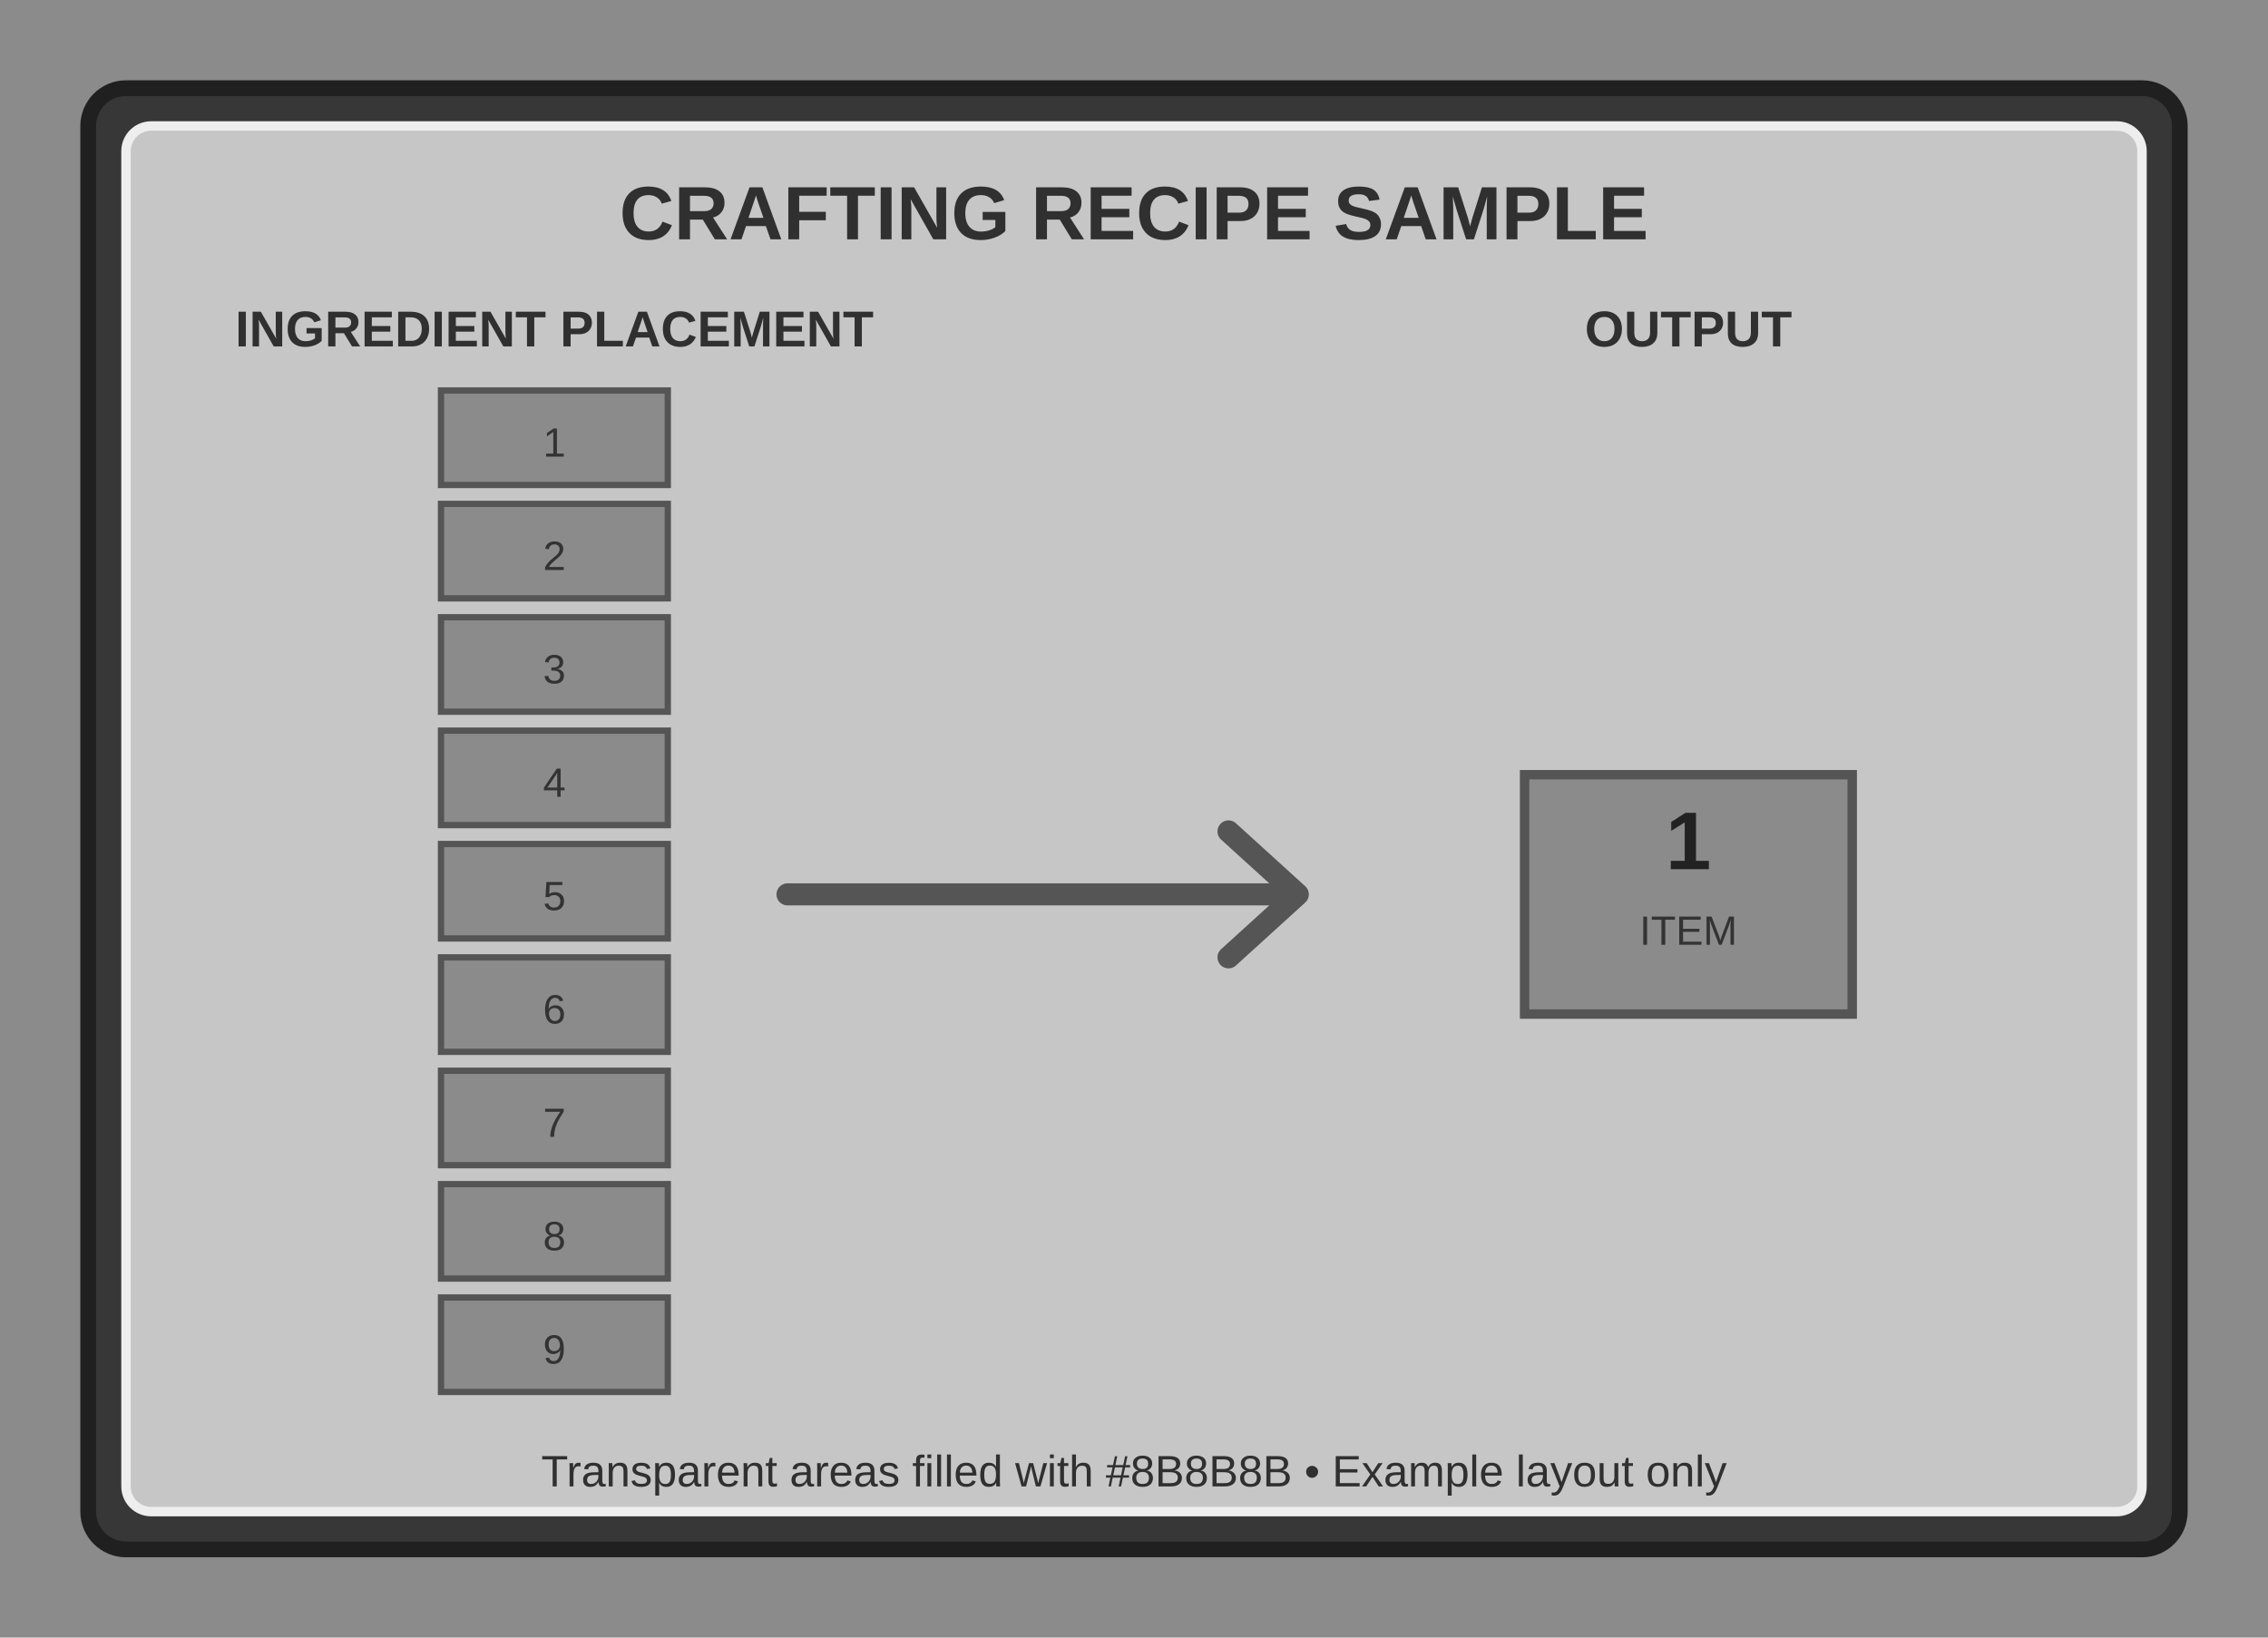
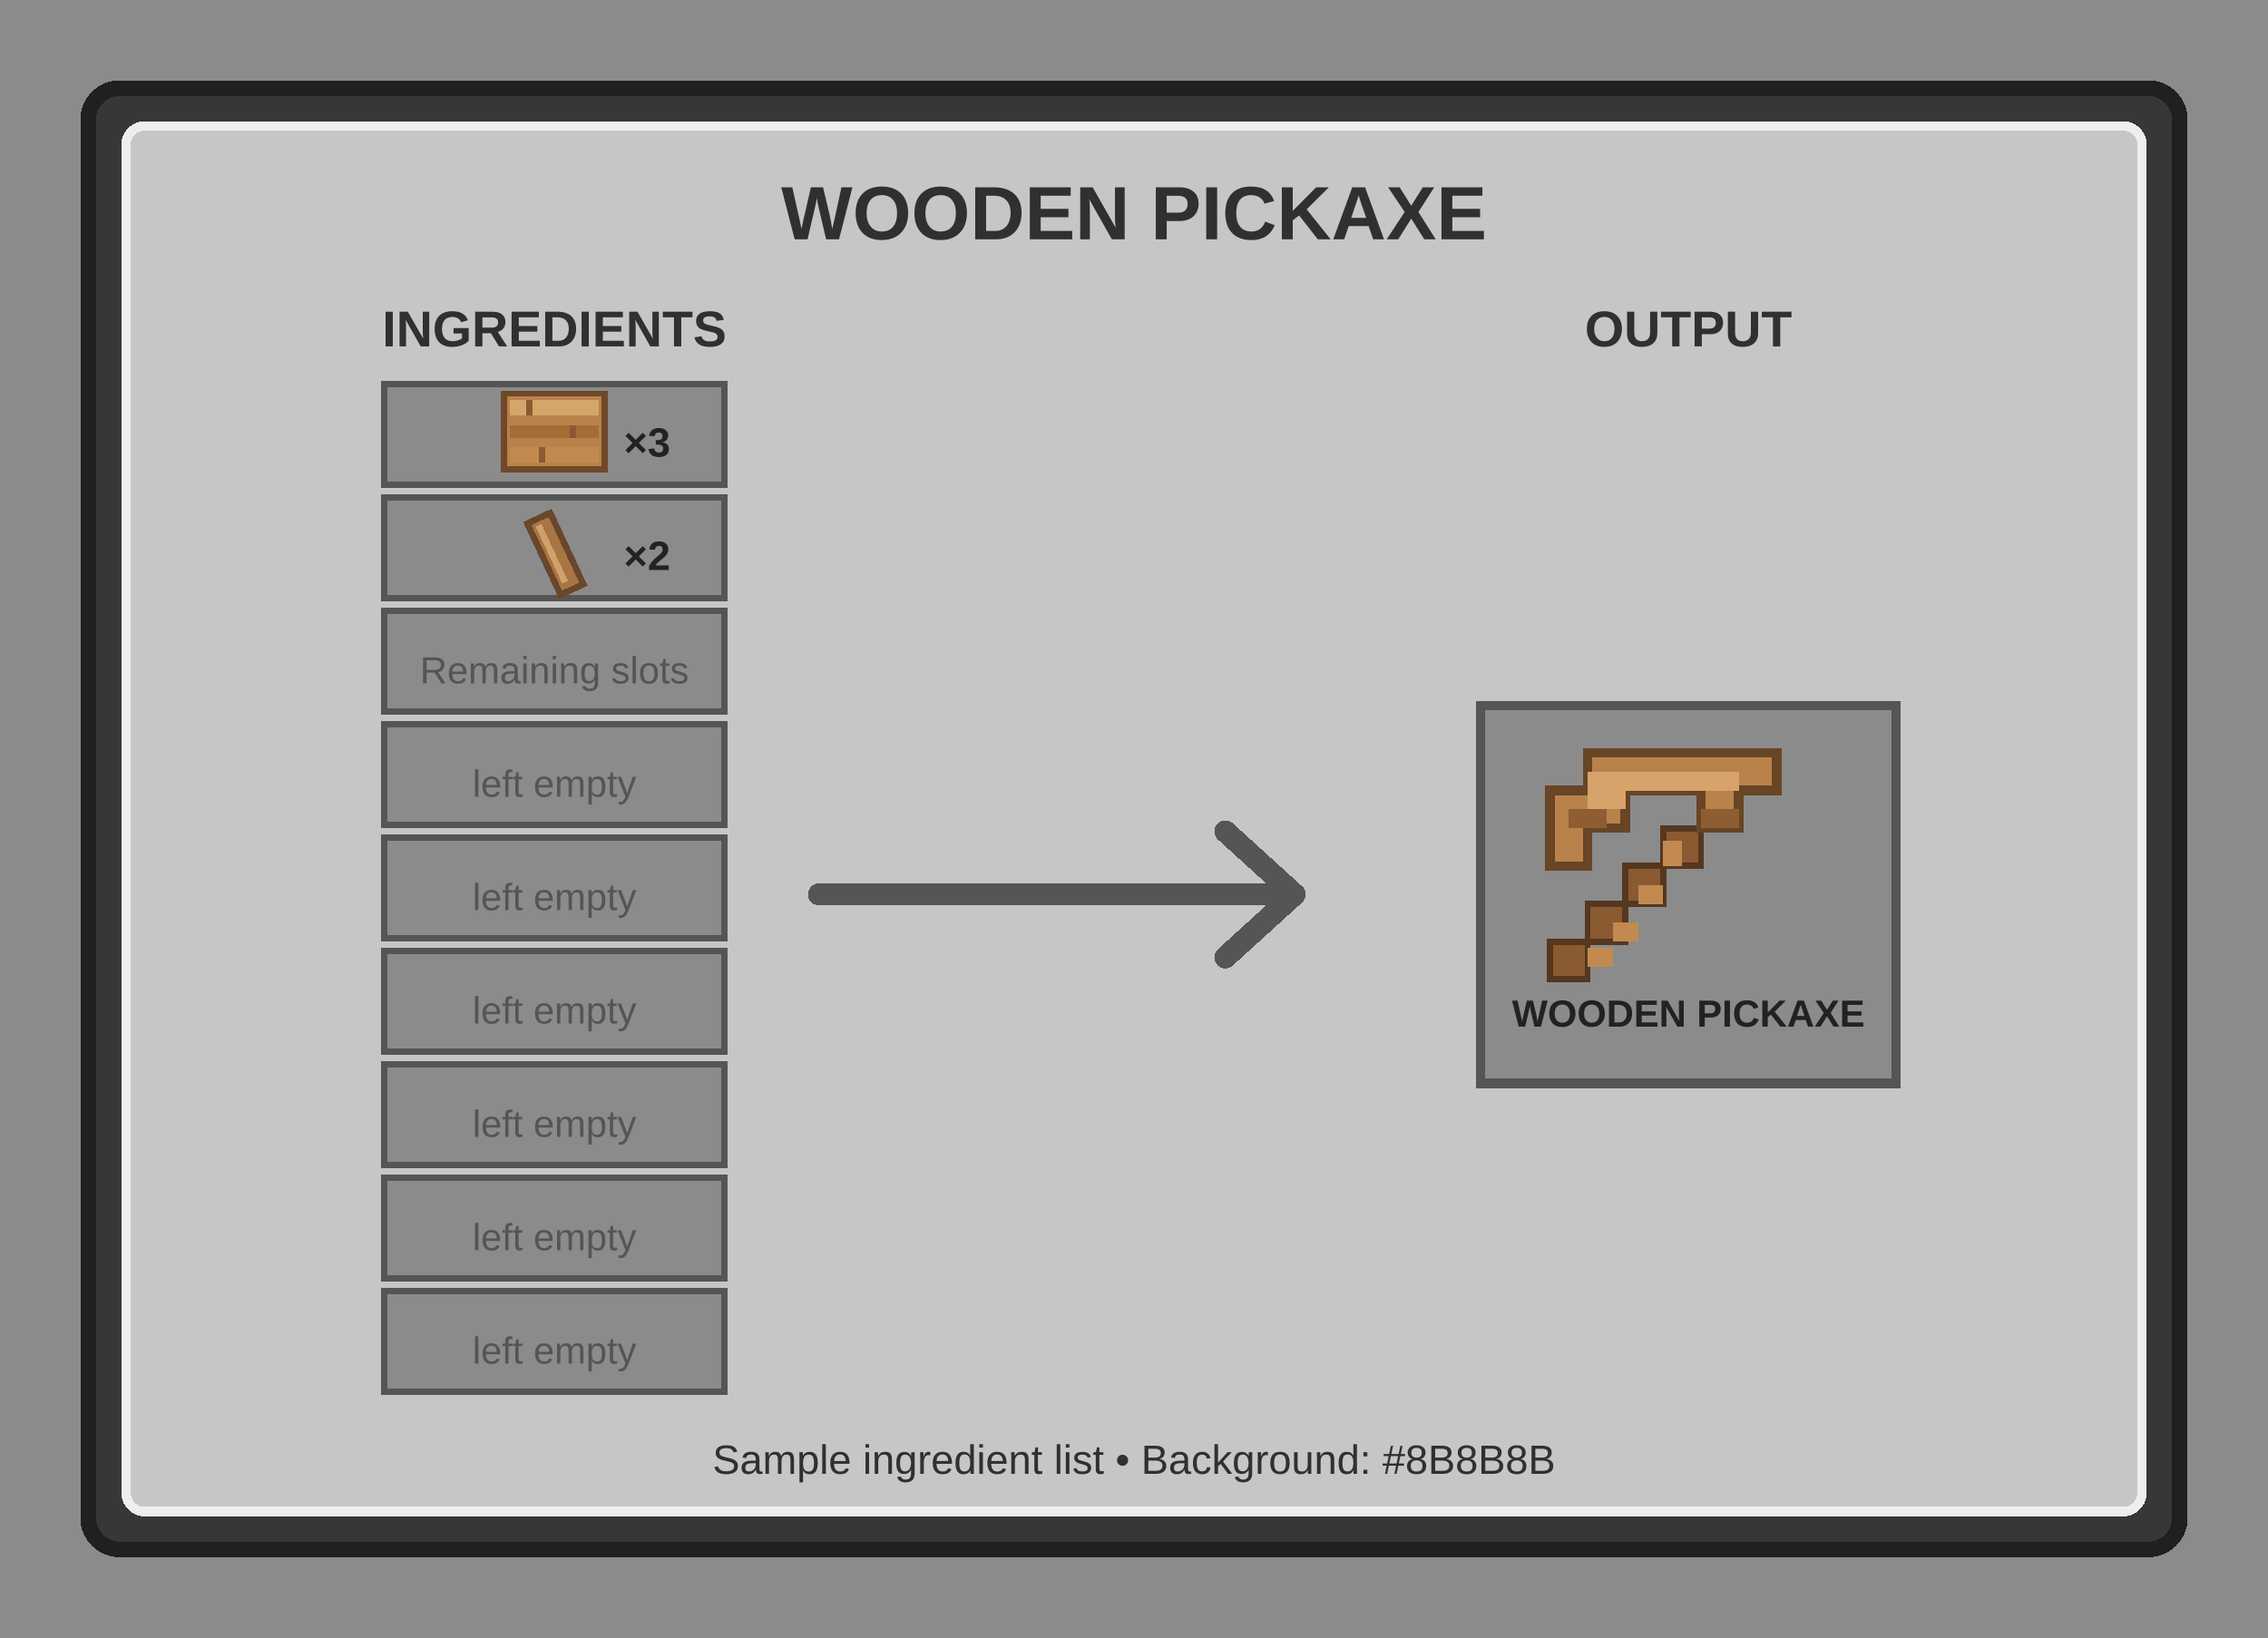
- <svg xmlns="http://www.w3.org/2000/svg" width="720" height="520" viewBox="0 0 720 520">
+ <svg xmlns="http://www.w3.org/2000/svg" width="720" height="520" viewBox="0 0 720 520" shape-rendering="crispEdges">
  <rect width="720" height="520" fill="#8B8B8B" />
-   <rect x="28" y="28" width="664" height="464" rx="12" fill="#373737" stroke="#202020" stroke-width="5" />
-   <rect x="40" y="40" width="640" height="440" rx="8" fill="#C6C6C6" stroke="#EEEEEE" stroke-width="3" />
-   <text x="360" y="76" font-family="Arial, sans-serif" font-size="24" font-weight="bold" text-anchor="middle" fill="#303030">CRAFTING RECIPE SAMPLE</text>
-   <text x="176" y="110" font-family="Arial, sans-serif" font-size="16" font-weight="bold" text-anchor="middle" fill="#303030">INGREDIENT PLACEMENT</text>
-   <text x="536" y="110" font-family="Arial, sans-serif" font-size="16" font-weight="bold" text-anchor="middle" fill="#303030">OUTPUT</text>
-   <g>
-     <rect x="140" y="124" width="72" height="30" fill="#8B8B8B" stroke="#555555" stroke-width="2" />
-     <text x="176" y="145" font-family="Arial, sans-serif" font-size="13" text-anchor="middle" fill="#333333">1</text>
+   <rect x="28" y="28" width="664" height="464" rx="10" fill="#373737" stroke="#202020" stroke-width="5" />
+   <rect x="40" y="40" width="640" height="440" rx="6" fill="#C6C6C6" stroke="#EEEEEE" stroke-width="3" />
+   <text x="360" y="76" font-family="Arial,sans-serif" font-size="24" font-weight="bold" text-anchor="middle" fill="#303030">WOODEN PICKAXE</text>
+   <text x="176" y="110" font-family="Arial,sans-serif" font-size="16" font-weight="bold" text-anchor="middle" fill="#303030">INGREDIENTS</text>
+   <text x="536" y="110" font-family="Arial,sans-serif" font-size="16" font-weight="bold" text-anchor="middle" fill="#303030">OUTPUT</text>
+   <rect x="122" y="122" width="108" height="32" fill="#8B8B8B" stroke="#555" stroke-width="2" />
+   <rect x="122" y="158" width="108" height="32" fill="#8B8B8B" stroke="#555" stroke-width="2" />
+   <rect x="122" y="194" width="108" height="32" fill="#8B8B8B" stroke="#555" stroke-width="2" />
+   <rect x="122" y="230" width="108" height="32" fill="#8B8B8B" stroke="#555" stroke-width="2" />
+   <rect x="122" y="266" width="108" height="32" fill="#8B8B8B" stroke="#555" stroke-width="2" />
+   <rect x="122" y="302" width="108" height="32" fill="#8B8B8B" stroke="#555" stroke-width="2" />
+   <rect x="122" y="338" width="108" height="32" fill="#8B8B8B" stroke="#555" stroke-width="2" />
+   <rect x="122" y="374" width="108" height="32" fill="#8B8B8B" stroke="#555" stroke-width="2" />
+   <rect x="122" y="410" width="108" height="32" fill="#8B8B8B" stroke="#555" stroke-width="2" />
+   <g transform="translate(160 125)">
+     <rect x="0" y="0" width="32" height="24" fill="#B9824A" stroke="#6E4829" stroke-width="2" />
+     <rect x="2" y="2" width="28" height="5" fill="#D5A66A" />
+     <rect x="2" y="10" width="28" height="4" fill="#A66C38" />
+     <rect x="2" y="17" width="28" height="5" fill="#C18B50" />
+     <path d="M8 2v5 M22 10v4 M12 17v5" stroke="#8B5A31" stroke-width="2" />
  </g>
-   <g>
-     <rect x="140" y="160" width="72" height="30" fill="#8B8B8B" stroke="#555555" stroke-width="2" />
-     <text x="176" y="181" font-family="Arial, sans-serif" font-size="13" text-anchor="middle" fill="#333333">2</text>
+   <text x="198" y="145" font-family="Arial,sans-serif" font-size="13" font-weight="bold" fill="#222">×3</text>
+   <g transform="translate(169 163) rotate(-25 8 12)">
+     <rect x="3" y="0" width="8" height="25" fill="#A87545" stroke="#69472A" stroke-width="2" />
+     <rect x="5" y="2" width="2" height="20" fill="#D0A16A" />
  </g>
-   <g>
-     <rect x="140" y="196" width="72" height="30" fill="#8B8B8B" stroke="#555555" stroke-width="2" />
-     <text x="176" y="217" font-family="Arial, sans-serif" font-size="13" text-anchor="middle" fill="#333333">3</text>
+   <text x="198" y="181" font-family="Arial,sans-serif" font-size="13" font-weight="bold" fill="#222">×2</text>
+   <text x="176" y="217" font-family="Arial,sans-serif" font-size="12" text-anchor="middle" fill="#555">Remaining slots</text>
+   <text x="176" y="253" font-family="Arial,sans-serif" font-size="12" text-anchor="middle" fill="#555">left empty</text>
+   <text x="176" y="289" font-family="Arial,sans-serif" font-size="12" text-anchor="middle" fill="#555">left empty</text>
+   <text x="176" y="325" font-family="Arial,sans-serif" font-size="12" text-anchor="middle" fill="#555">left empty</text>
+   <text x="176" y="361" font-family="Arial,sans-serif" font-size="12" text-anchor="middle" fill="#555">left empty</text>
+   <text x="176" y="397" font-family="Arial,sans-serif" font-size="12" text-anchor="middle" fill="#555">left empty</text>
+   <text x="176" y="433" font-family="Arial,sans-serif" font-size="12" text-anchor="middle" fill="#555">left empty</text>
+   <path d="M260 284 H408" stroke="#555" stroke-width="7" stroke-linecap="round" />
+   <path d="M389 264 L411 284 L389 304" fill="none" stroke="#555" stroke-width="7" stroke-linecap="round" stroke-linejoin="round" />
+   <rect x="470" y="224" width="132" height="120" fill="#8B8B8B" stroke="#555" stroke-width="3" />
+   <g transform="translate(492 239)">
+     <path d="M36 24h12v12H36v12H24v12H12v12H0V60h12V48h12V36h12z" fill="#8A5A32" stroke="#56371F" stroke-width="2" />
+     <path d="M36 28h6v8h-6v12h-8v12h-8v8h-8v-6h8v-8h8V42h8z" fill="#C28A4F" />
+     <path d="M0 12h12V0h60v12H60v12H48V12H24v12H12v12H0z" fill="#B9824A" stroke="#674525" stroke-width="3" />
+     <path d="M12 6h48v6H24v6H12z" fill="#D6A36A" />
+     <path d="M6 18h12v6H6z M48 18h12v6H48z" fill="#8E5D32" />
  </g>
-   <g>
-     <rect x="140" y="232" width="72" height="30" fill="#8B8B8B" stroke="#555555" stroke-width="2" />
-     <text x="176" y="253" font-family="Arial, sans-serif" font-size="13" text-anchor="middle" fill="#333333">4</text>
-   </g>
-   <g>
-     <rect x="140" y="268" width="72" height="30" fill="#8B8B8B" stroke="#555555" stroke-width="2" />
-     <text x="176" y="289" font-family="Arial, sans-serif" font-size="13" text-anchor="middle" fill="#333333">5</text>
-   </g>
-   <g>
-     <rect x="140" y="304" width="72" height="30" fill="#8B8B8B" stroke="#555555" stroke-width="2" />
-     <text x="176" y="325" font-family="Arial, sans-serif" font-size="13" text-anchor="middle" fill="#333333">6</text>
-   </g>
-   <g>
-     <rect x="140" y="340" width="72" height="30" fill="#8B8B8B" stroke="#555555" stroke-width="2" />
-     <text x="176" y="361" font-family="Arial, sans-serif" font-size="13" text-anchor="middle" fill="#333333">7</text>
-   </g>
-   <g>
-     <rect x="140" y="376" width="72" height="30" fill="#8B8B8B" stroke="#555555" stroke-width="2" />
-     <text x="176" y="397" font-family="Arial, sans-serif" font-size="13" text-anchor="middle" fill="#333333">8</text>
-   </g>
-   <g>
-     <rect x="140" y="412" width="72" height="30" fill="#8B8B8B" stroke="#555555" stroke-width="2" />
-     <text x="176" y="433" font-family="Arial, sans-serif" font-size="13" text-anchor="middle" fill="#333333">9</text>
-   </g>
-   <path d="M250 284 H410" stroke="#555555" stroke-width="7" stroke-linecap="round" />
-   <path d="M390 264 L412 284 L390 304" fill="none" stroke="#555555" stroke-width="7" stroke-linecap="round" stroke-linejoin="round" />
-   <rect x="484" y="246" width="104" height="76" fill="#8B8B8B" stroke="#555555" stroke-width="3" />
-   <text x="536" y="276" font-family="Arial, sans-serif" font-size="26" font-weight="bold" text-anchor="middle" fill="#222222">1</text>
-   <text x="536" y="300" font-family="Arial, sans-serif" font-size="13" text-anchor="middle" fill="#333333">ITEM</text>
-   <text x="360" y="472" font-family="Arial, sans-serif" font-size="14" text-anchor="middle" fill="#303030">Transparent areas filled with #8B8B8B • Example layout only</text>
+   <text x="536" y="326" font-family="Arial,sans-serif" font-size="12" font-weight="bold" text-anchor="middle" fill="#222">WOODEN PICKAXE</text>
+   <text x="360" y="468" font-family="Arial,sans-serif" font-size="13" text-anchor="middle" fill="#303030">Sample ingredient list • Background: #8B8B8B</text>
</svg>
